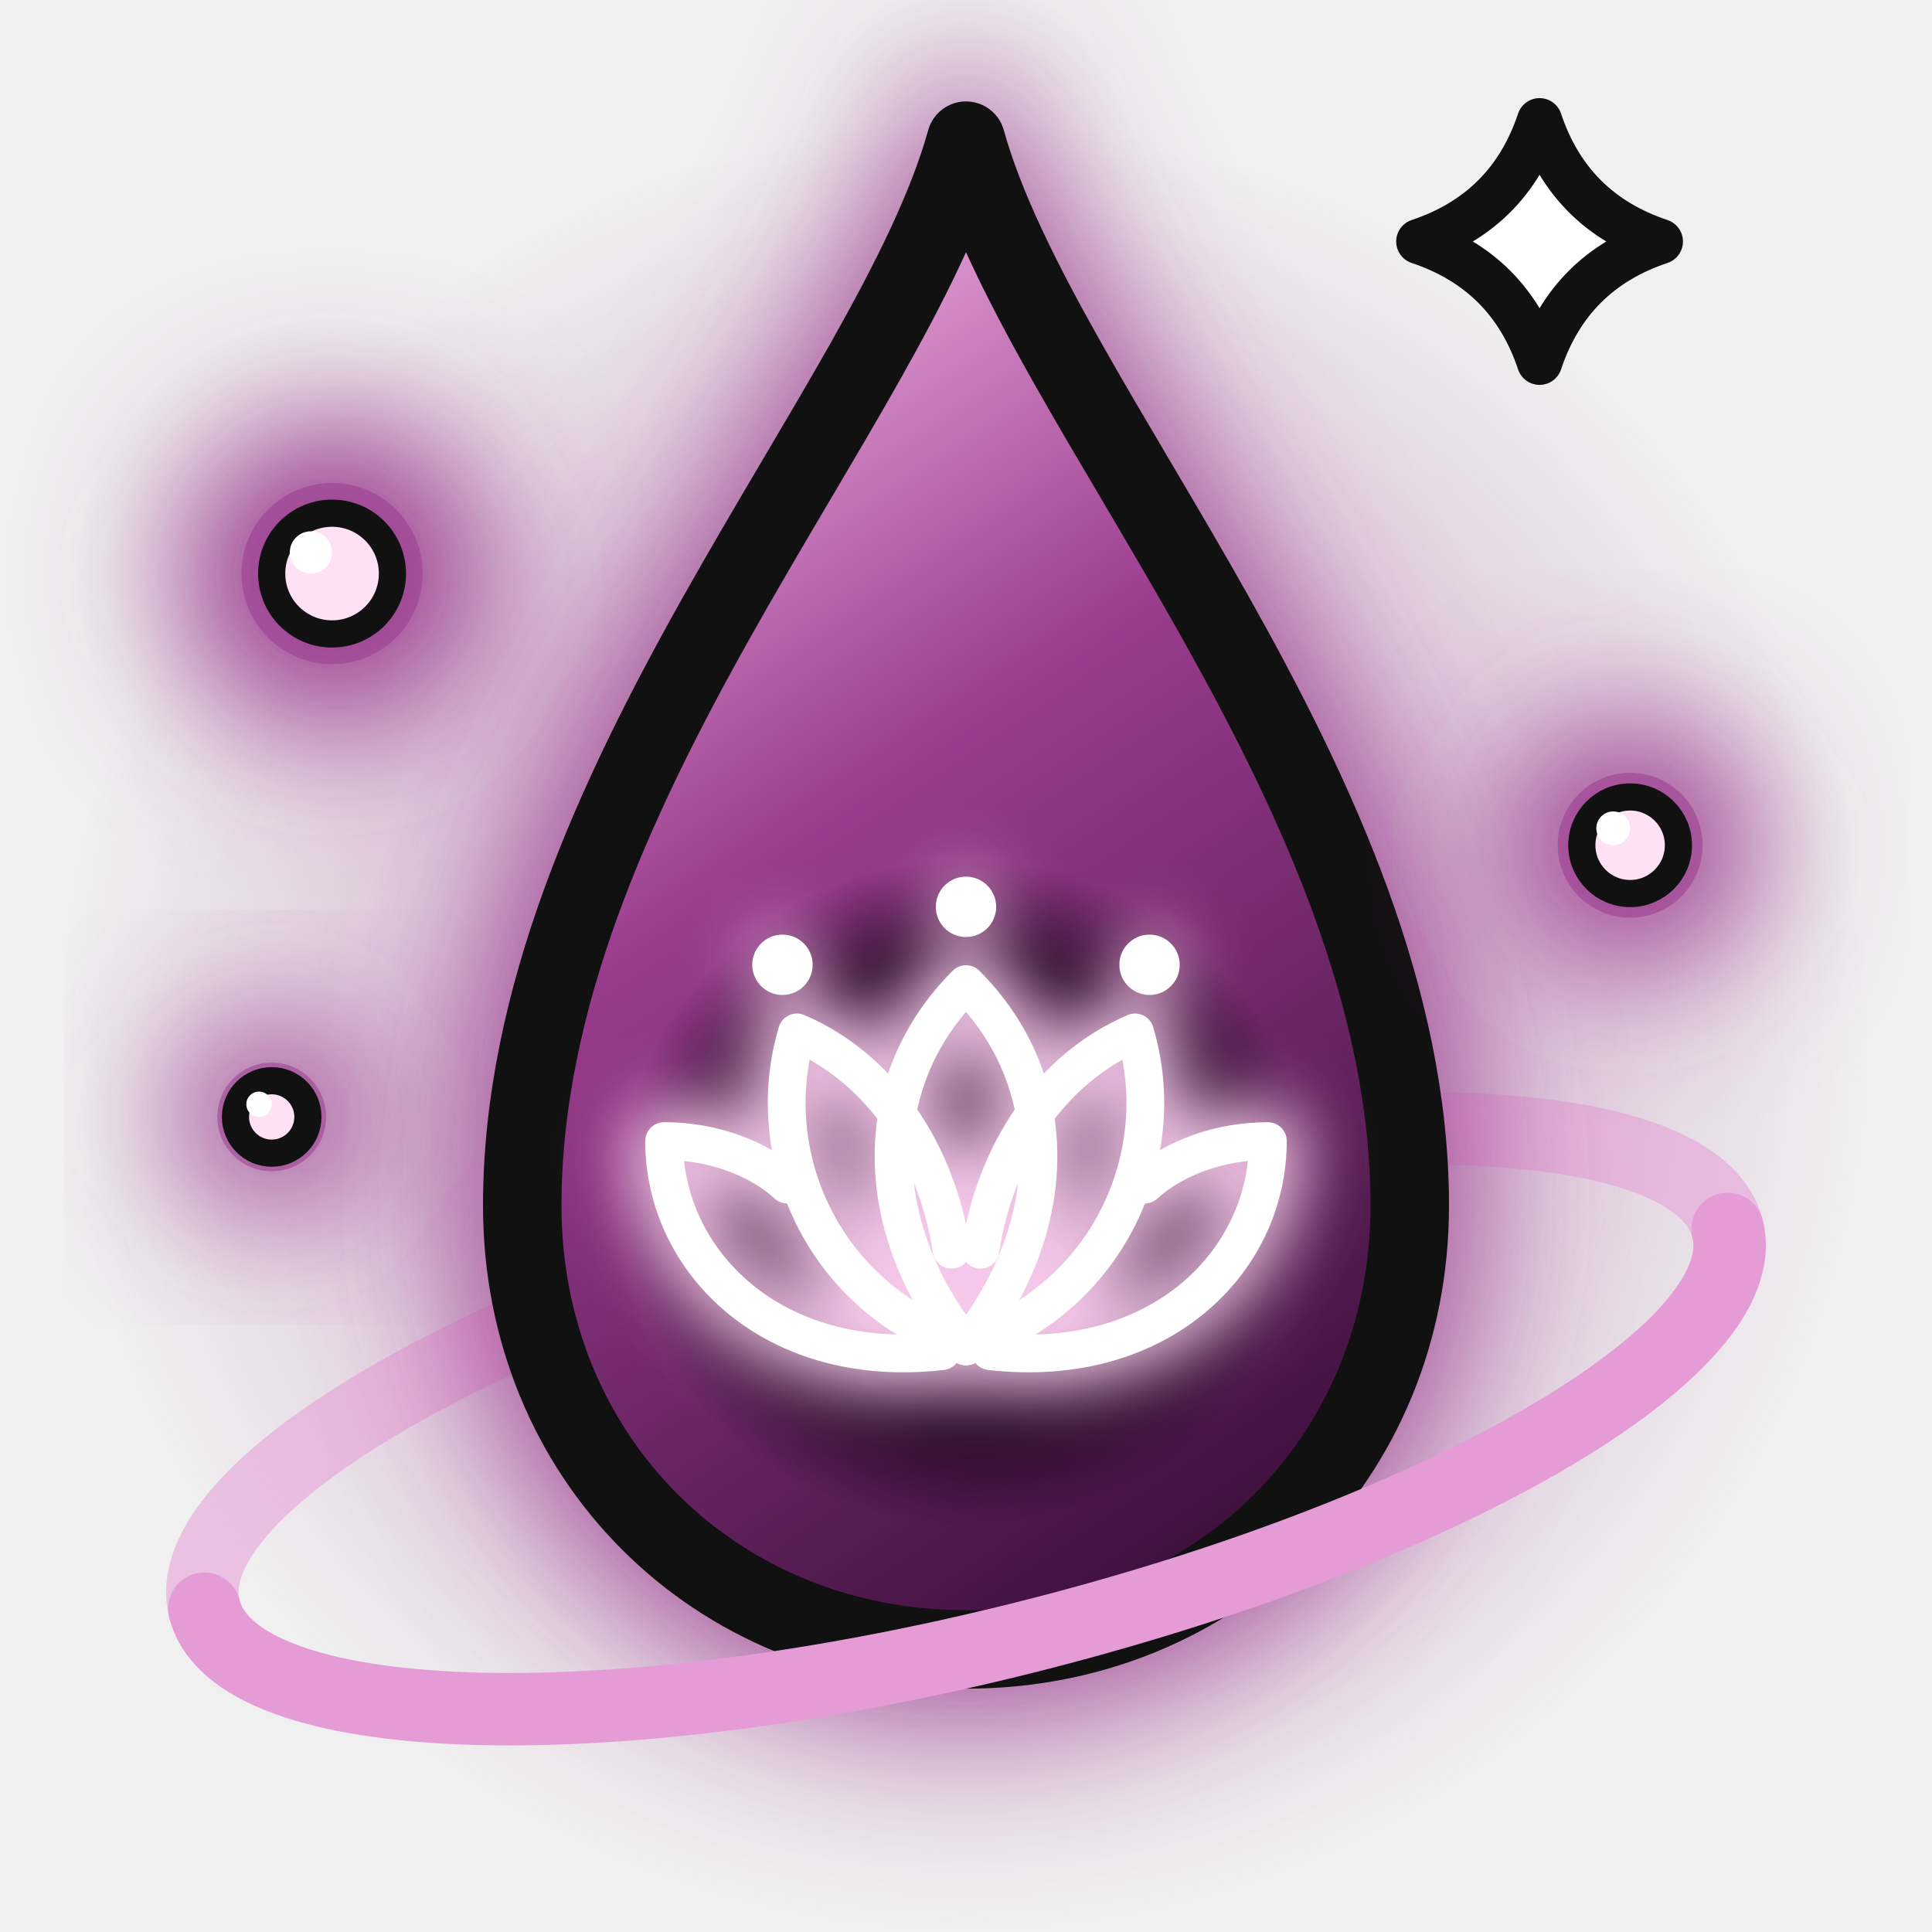
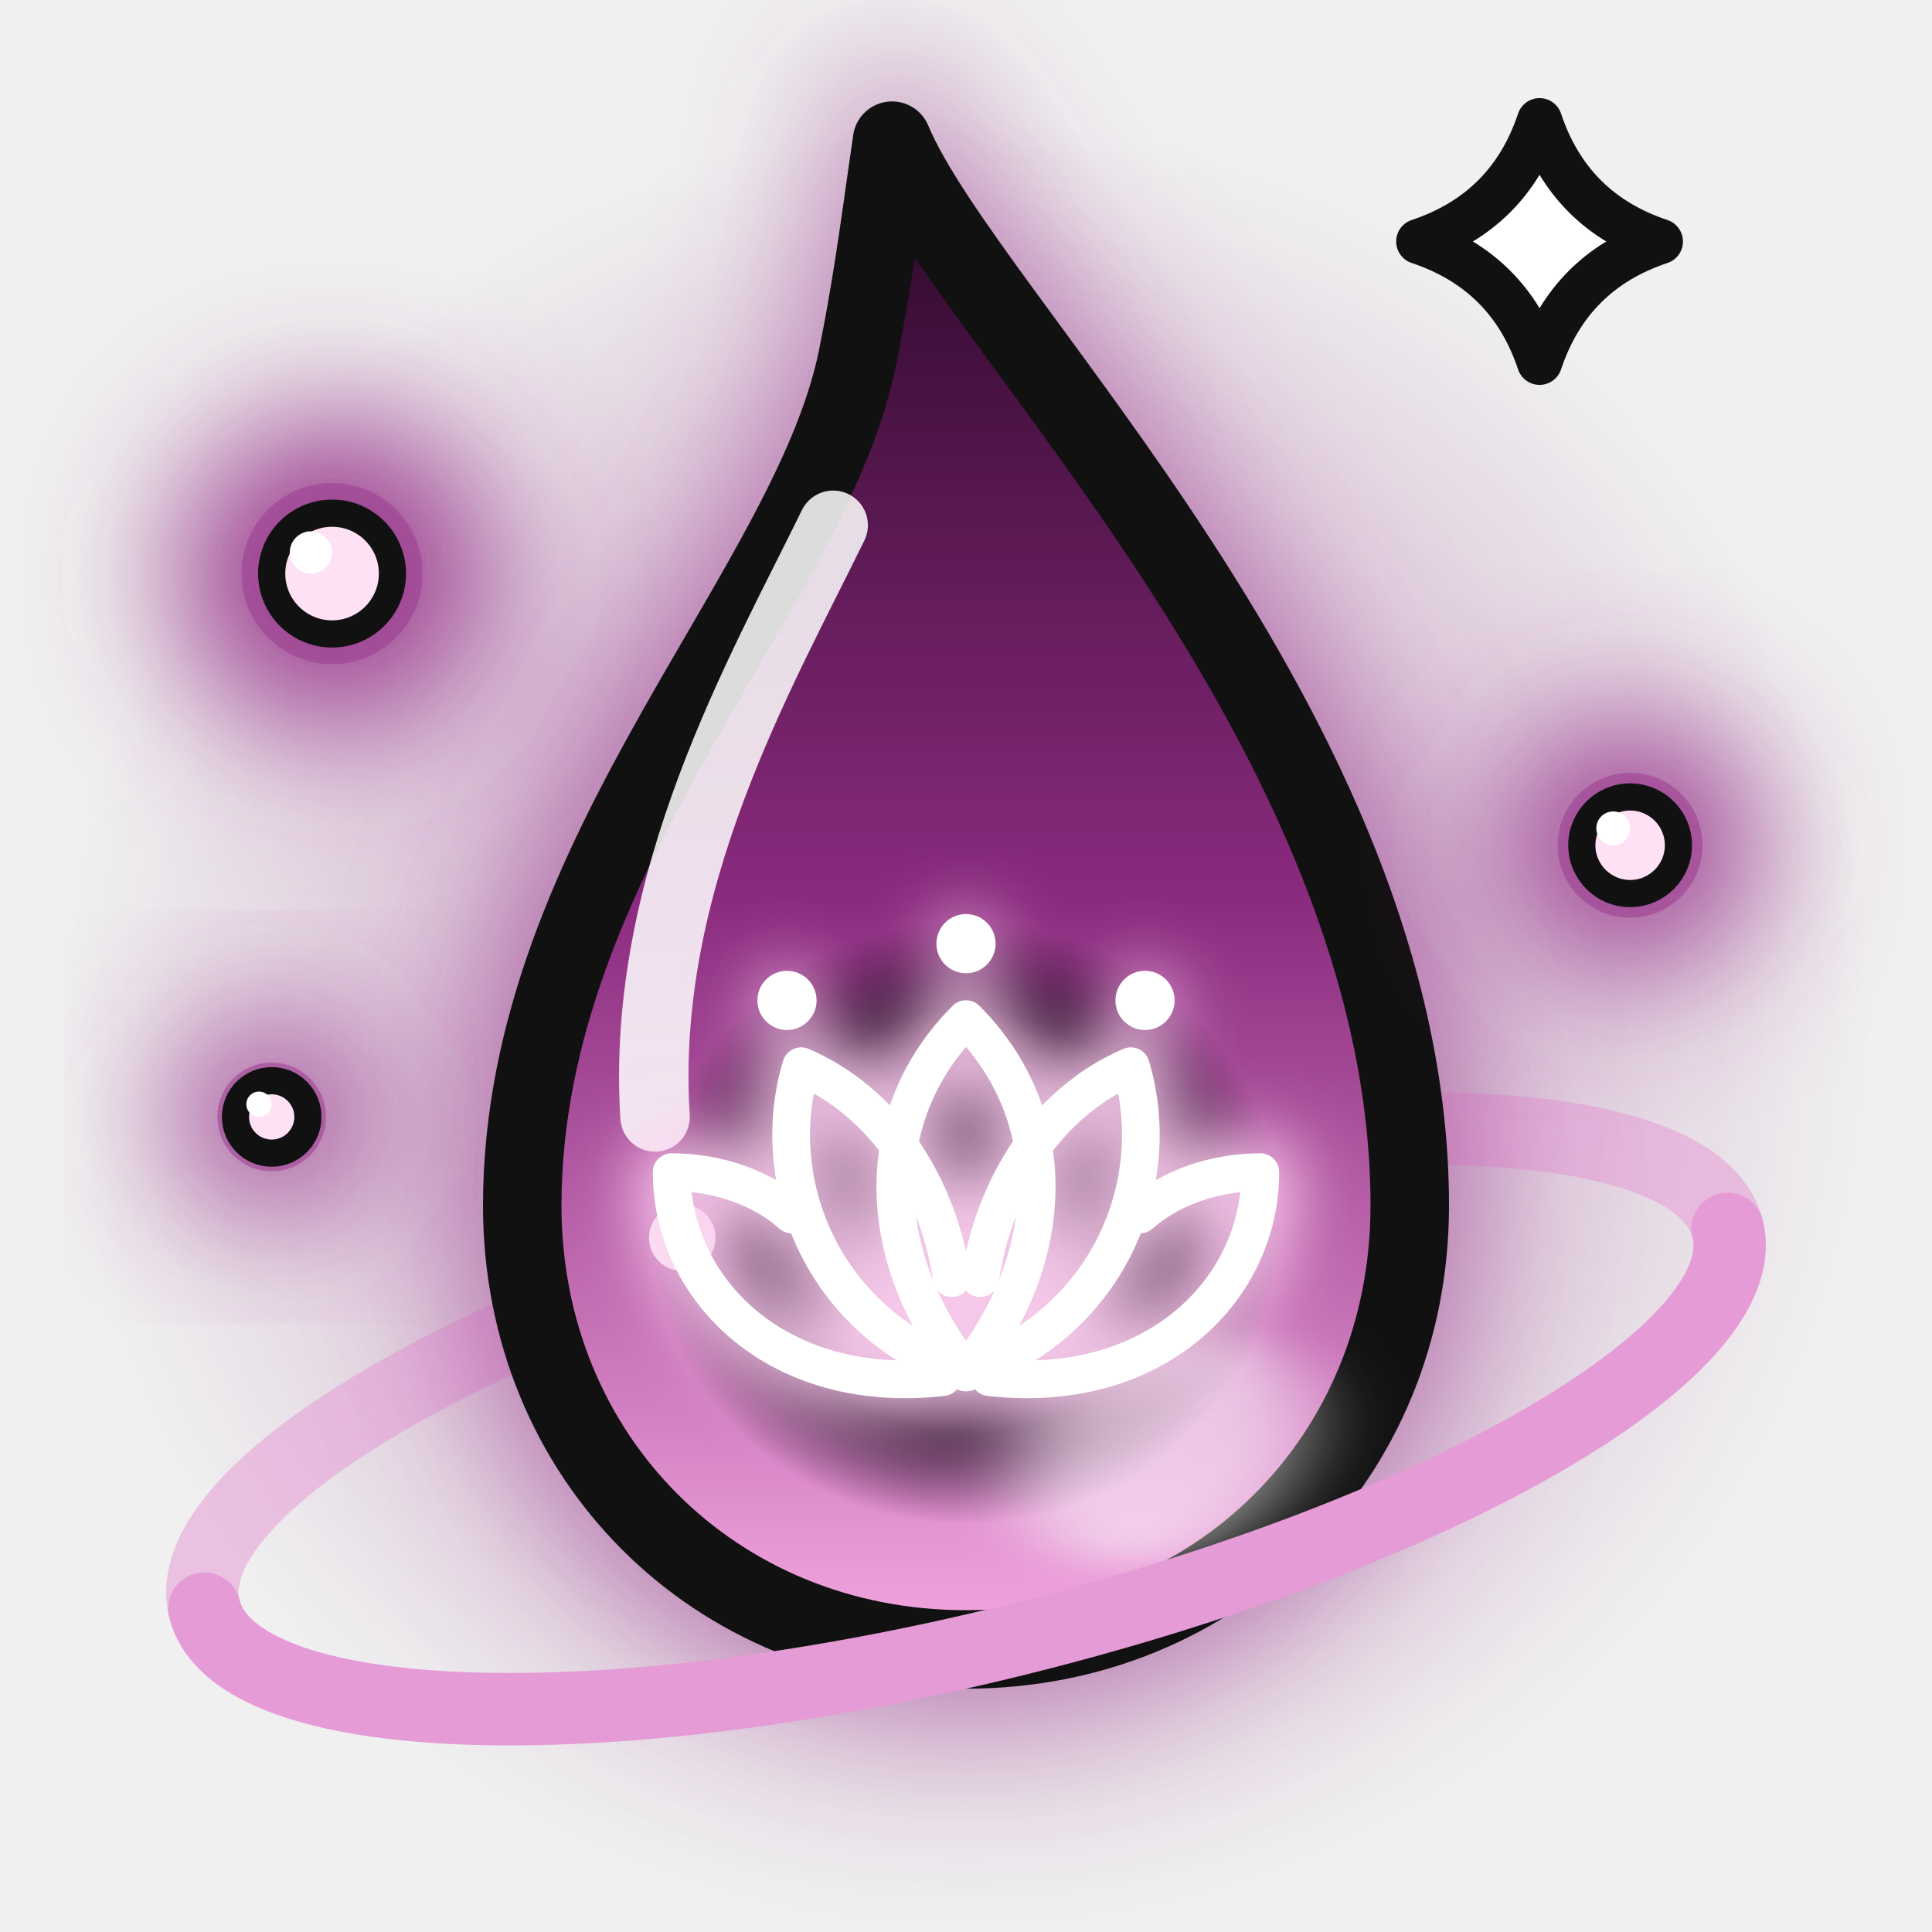
<svg xmlns="http://www.w3.org/2000/svg" viewBox="0 0 64 64" role="img" aria-label="PA">
  <defs>
    <filter id="gl" x="-60%" y="-60%" width="220%" height="220%">
      <feGaussianBlur stdDeviation="2.4" />
    </filter>
    <filter id="lg" x="-30%" y="-30%" width="160%" height="160%">
      <feGaussianBlur stdDeviation="1.1" />
    </filter>
    <radialGradient id="au" cx="0.5" cy="0.5" r="0.5">
      <stop offset="0" stop-color="#9B3C8F" stop-opacity="0.7" />
      <stop offset="0.6" stop-color="#9B3C8F" stop-opacity="0.22" />
      <stop offset="1" stop-color="#9B3C8F" stop-opacity="0" />
    </radialGradient>
    <linearGradient id="fl" x1="0.3" y1="0" x2="0.7" y2="1">
      <stop offset="0" stop-color="#F3B8E6" />
      <stop offset="0.4" stop-color="#9B3C8F" />
      <stop offset="1" stop-color="#3A0E3A" />
    </linearGradient>
    <radialGradient id="co" cx="0.5" cy="0.5" r="0.5">
      <stop offset="0" stop-color="#1E061E" stop-opacity="1" />
      <stop offset="0.7" stop-color="#1E061E" stop-opacity="0.85" />
      <stop offset="1" stop-color="#1E061E" stop-opacity="0" />
    </radialGradient>
+     <linearGradient id="dg" x1="0.5" y1="0" x2="0.5" y2="1">
+       <stop offset="0" stop-color="#2A0726" />
+       <stop offset="0.5" stop-color="#8A2A7E" />
+       <stop offset="1" stop-color="#F3A6E0" />
+     </linearGradient>
  </defs>
  <circle cx="32" cy="34" r="30" fill="url(#au)" />
  <path d="M6.77 53.29A26 7.5 -14 0 1 57.23 40.71" fill="none" stroke="#E59BD6" stroke-width="2.4" stroke-linecap="round" opacity="0.55" />
-   <path d="M32.00 3.34C34.55 12.52 47.30 25.78 47.30 40.06C47.30 48.73 40.67 55.36 32.00 55.36C23.33 55.36 16.70 48.73 16.70 40.06C16.70 25.78 29.45 12.52 32.00 3.34Z" fill="#9B3C8F" stroke="#9B3C8F" stroke-width="3" stroke-linejoin="round" stroke-linecap="round" filter="url(#gl)" opacity="0.85" />
-   <path d="M32.00 4.66C34.45 13.48 46.70 26.22 46.70 39.94C46.70 48.27 40.33 54.64 32.00 54.64C23.67 54.64 17.30 48.27 17.30 39.94C17.30 26.22 29.55 13.48 32.00 4.66Z" fill="url(#fl)" stroke="#111111" stroke-width="2.6" stroke-linejoin="round" stroke-linecap="round" />
-   <ellipse cx="32" cy="39.5" rx="11.5" ry="11" fill="url(#co)" />
+   <path d="M29.45 3.34C32.00 9.46 47.30 23.74 47.30 40.06C47.30 48.73 40.67 55.36 32.00 55.36C23.33 55.36 16.70 48.73 16.70 40.06C16.70 27.82 26.90 18.64 28.33 10.48C28.84 7.93 29.14 5.38 29.45 3.34Z" fill="#9B3C8F" stroke="#9B3C8F" stroke-width="3" stroke-linejoin="round" stroke-linecap="round" filter="url(#gl)" opacity="0.6" />
+   <path d="M29.55 4.66C32.00 10.54 46.70 24.26 46.70 39.94C46.70 48.27 40.33 54.64 32.00 54.64C23.67 54.64 17.30 48.27 17.30 39.94C17.30 28.18 27.10 19.36 28.47 11.52C28.96 9.07 29.26 6.62 29.55 4.66Z" fill="url(#dg)" stroke="#111111" stroke-width="2.6" stroke-linejoin="round" stroke-linecap="round" />
+   <ellipse cx="32" cy="40.5" rx="10.5" ry="10" fill="url(#co)" />
+   <path d="M21.7 37C21.2 29.2 25.2 22.3 27.6 17.4" fill="none" stroke="#FFFFFF" stroke-width="2.3" stroke-linecap="round" opacity="0.85" />
+   <circle cx="22.6" cy="41" r="1.1" fill="#FFFFFF" opacity="0.85" />
+   <ellipse cx="38.5" cy="48" rx="5" ry="3.6" fill="#FFFFFF" filter="url(#lg)" opacity="0.55" transform="rotate(-25 38.5 48)" />
  <g filter="url(#lg)" opacity="0.95">
-     <path d="M32.00 32.60 C35.20 35.80 35.20 40.60 32.00 44.60 C28.80 40.60 28.80 35.80 32.00 32.60 Z" fill="none" stroke="#FFD1F2" stroke-width="2.4" stroke-linecap="round" stroke-linejoin="round" />
-     <path d="M32.00 44.60 C27.20 43.00 25.20 38.20 26.40 34.20 C29.20 35.40 31.04 38.20 31.52 41.40" fill="none" stroke="#FFD1F2" stroke-width="2.4" stroke-linecap="round" stroke-linejoin="round" />
-     <path d="M32.00 44.60 C36.80 43.00 38.80 38.20 37.60 34.20 C34.80 35.40 32.96 38.20 32.48 41.40" fill="none" stroke="#FFD1F2" stroke-width="2.4" stroke-linecap="round" stroke-linejoin="round" />
-     <path d="M31.20 44.76 C25.60 45.40 22.00 41.80 22.00 37.80 C23.60 37.80 25.12 38.36 26.08 39.24" fill="none" stroke="#FFD1F2" stroke-width="2.4" stroke-linecap="round" stroke-linejoin="round" />
-     <path d="M32.80 44.76 C38.40 45.40 42.00 41.80 42.00 37.80 C40.40 37.80 38.88 38.36 37.92 39.24" fill="none" stroke="#FFD1F2" stroke-width="2.4" stroke-linecap="round" stroke-linejoin="round" />
-     <circle cx="32.00" cy="30.04" r="1.00" fill="#FFD1F2" />
-     <circle cx="25.92" cy="31.96" r="1.00" fill="#FFD1F2" />
-     <circle cx="38.08" cy="31.96" r="1.00" fill="#FFD1F2" />
+     <path d="M32.00 33.76 C35.12 36.88 35.12 41.56 32.00 45.46 C28.88 41.56 28.88 36.88 32.00 33.76 Z" fill="none" stroke="#FFD1F2" stroke-width="2.4" stroke-linecap="round" stroke-linejoin="round" />
+     <path d="M32.00 45.46 C27.32 43.90 25.37 39.22 26.54 35.32 C29.27 36.49 31.06 39.22 31.53 42.34" fill="none" stroke="#FFD1F2" stroke-width="2.4" stroke-linecap="round" stroke-linejoin="round" />
+     <path d="M32.00 45.46 C36.68 43.90 38.63 39.22 37.46 35.32 C34.73 36.49 32.94 39.22 32.47 42.34" fill="none" stroke="#FFD1F2" stroke-width="2.4" stroke-linecap="round" stroke-linejoin="round" />
+     <path d="M31.22 45.62 C25.76 46.24 22.25 42.73 22.25 38.83 C23.81 38.83 25.29 39.38 26.23 40.23" fill="none" stroke="#FFD1F2" stroke-width="2.4" stroke-linecap="round" stroke-linejoin="round" />
+     <path d="M32.78 45.62 C38.24 46.24 41.75 42.73 41.75 38.83 C40.19 38.83 38.71 39.38 37.77 40.23" fill="none" stroke="#FFD1F2" stroke-width="2.4" stroke-linecap="round" stroke-linejoin="round" />
+     <circle cx="32.00" cy="31.26" r="0.98" fill="#FFD1F2" />
+     <circle cx="26.07" cy="33.14" r="0.98" fill="#FFD1F2" />
+     <circle cx="37.93" cy="33.14" r="0.98" fill="#FFD1F2" />
  </g>
-   <path d="M32.00 32.60 C35.20 35.80 35.20 40.60 32.00 44.60 C28.80 40.60 28.80 35.80 32.00 32.60 Z" fill="none" stroke="#FFFFFF" stroke-width="1.25" stroke-linecap="round" stroke-linejoin="round" />
-   <path d="M32.00 44.60 C27.20 43.00 25.20 38.20 26.40 34.20 C29.20 35.40 31.04 38.20 31.52 41.40" fill="none" stroke="#FFFFFF" stroke-width="1.25" stroke-linecap="round" stroke-linejoin="round" />
-   <path d="M32.00 44.60 C36.80 43.00 38.80 38.20 37.60 34.20 C34.80 35.40 32.96 38.20 32.48 41.40" fill="none" stroke="#FFFFFF" stroke-width="1.25" stroke-linecap="round" stroke-linejoin="round" />
-   <path d="M31.20 44.76 C25.60 45.40 22.00 41.80 22.00 37.80 C23.60 37.80 25.12 38.36 26.08 39.24" fill="none" stroke="#FFFFFF" stroke-width="1.25" stroke-linecap="round" stroke-linejoin="round" />
-   <path d="M32.80 44.76 C38.40 45.40 42.00 41.80 42.00 37.80 C40.40 37.80 38.88 38.36 37.92 39.24" fill="none" stroke="#FFFFFF" stroke-width="1.25" stroke-linecap="round" stroke-linejoin="round" />
-   <circle cx="32.00" cy="30.04" r="1.00" fill="#FFFFFF" />
-   <circle cx="25.92" cy="31.96" r="1.00" fill="#FFFFFF" />
-   <circle cx="38.08" cy="31.96" r="1.00" fill="#FFFFFF" />
+   <path d="M32.00 33.76 C35.12 36.88 35.12 41.56 32.00 45.46 C28.88 41.56 28.88 36.88 32.00 33.76 Z" fill="none" stroke="#FFFFFF" stroke-width="1.25" stroke-linecap="round" stroke-linejoin="round" />
+   <path d="M32.00 45.46 C27.32 43.90 25.37 39.22 26.54 35.32 C29.27 36.49 31.06 39.22 31.53 42.34" fill="none" stroke="#FFFFFF" stroke-width="1.25" stroke-linecap="round" stroke-linejoin="round" />
+   <path d="M32.00 45.46 C36.68 43.90 38.63 39.22 37.46 35.32 C34.73 36.49 32.94 39.22 32.47 42.34" fill="none" stroke="#FFFFFF" stroke-width="1.25" stroke-linecap="round" stroke-linejoin="round" />
+   <path d="M31.22 45.62 C25.76 46.24 22.25 42.73 22.25 38.83 C23.81 38.83 25.29 39.38 26.23 40.23" fill="none" stroke="#FFFFFF" stroke-width="1.25" stroke-linecap="round" stroke-linejoin="round" />
+   <path d="M32.78 45.62 C38.24 46.24 41.75 42.73 41.75 38.83 C40.19 38.83 38.71 39.38 37.77 40.23" fill="none" stroke="#FFFFFF" stroke-width="1.25" stroke-linecap="round" stroke-linejoin="round" />
+   <circle cx="32.00" cy="31.26" r="0.98" fill="#FFFFFF" />
+   <circle cx="26.07" cy="33.14" r="0.98" fill="#FFFFFF" />
+   <circle cx="37.93" cy="33.14" r="0.98" fill="#FFFFFF" />
  <path d="M6.77 53.29A26 7.5 -14 0 0 57.23 40.71" fill="none" stroke="#E59BD6" stroke-width="2.4" stroke-linecap="round" />
  <circle cx="11" cy="19" r="5.2" fill="#9B3C8F" filter="url(#gl)" />
  <circle cx="11" cy="19" r="3.0" fill="#9B3C8F" opacity="0.55" />
  <circle cx="11" cy="19" r="2.0" fill="#FFE1F6" stroke="#111111" stroke-width="0.9" />
  <circle cx="10.3" cy="18.3" r="0.7" fill="#FFFFFF" />
  <circle cx="54" cy="28" r="4.16" fill="#9B3C8F" filter="url(#gl)" />
  <circle cx="54" cy="28" r="2.4" fill="#9B3C8F" opacity="0.55" />
  <circle cx="54" cy="28" r="1.6" fill="#FFE1F6" stroke="#111111" stroke-width="0.9" />
  <circle cx="53.44" cy="27.44" r="0.56" fill="#FFFFFF" />
  <circle cx="9" cy="37" r="3.12" fill="#9B3C8F" filter="url(#gl)" />
  <circle cx="9" cy="37" r="1.8" fill="#9B3C8F" opacity="0.55" />
  <circle cx="9" cy="37" r="1.2" fill="#FFE1F6" stroke="#111111" stroke-width="0.9" />
  <circle cx="8.58" cy="36.58" r="0.42" fill="#FFFFFF" />
  <path d="M51 4Q52.0 7.0 55 8Q52.0 9.0 51 12Q50.0 9.0 47 8Q50.0 7.0 51 4Z" fill="#FFFFFF" stroke="#111111" stroke-width="1.5" stroke-linejoin="round" />
</svg>
